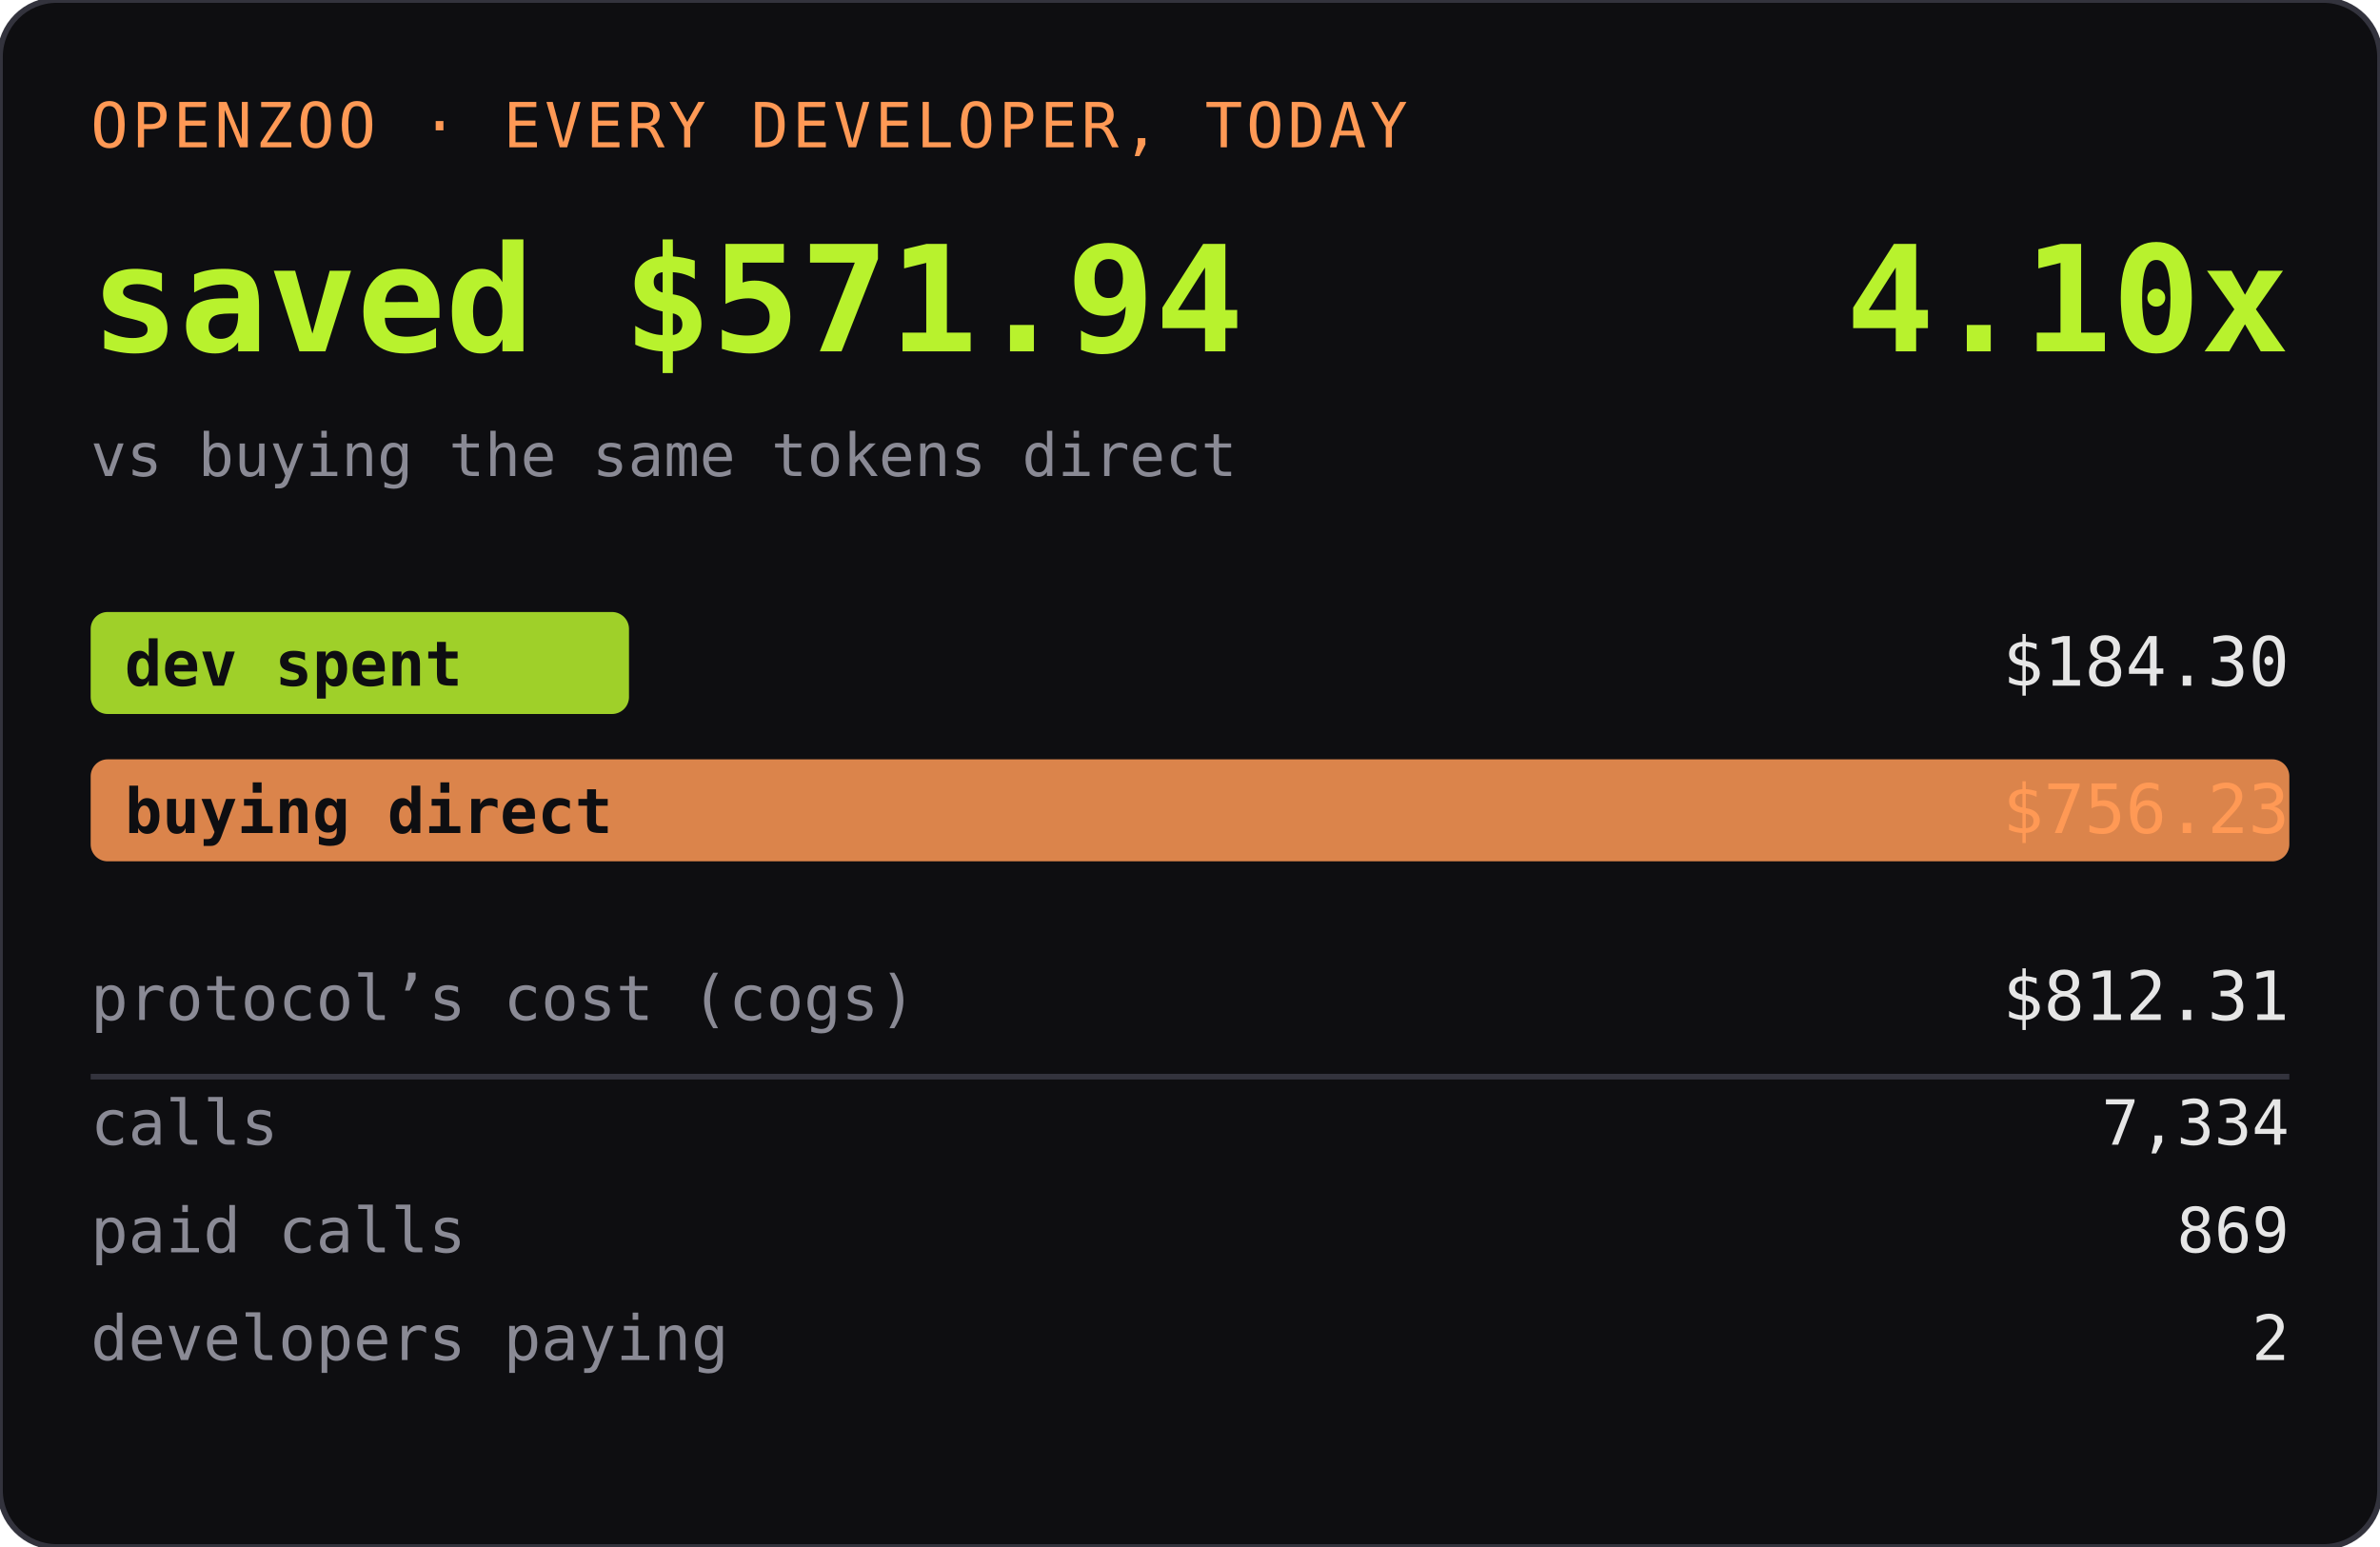
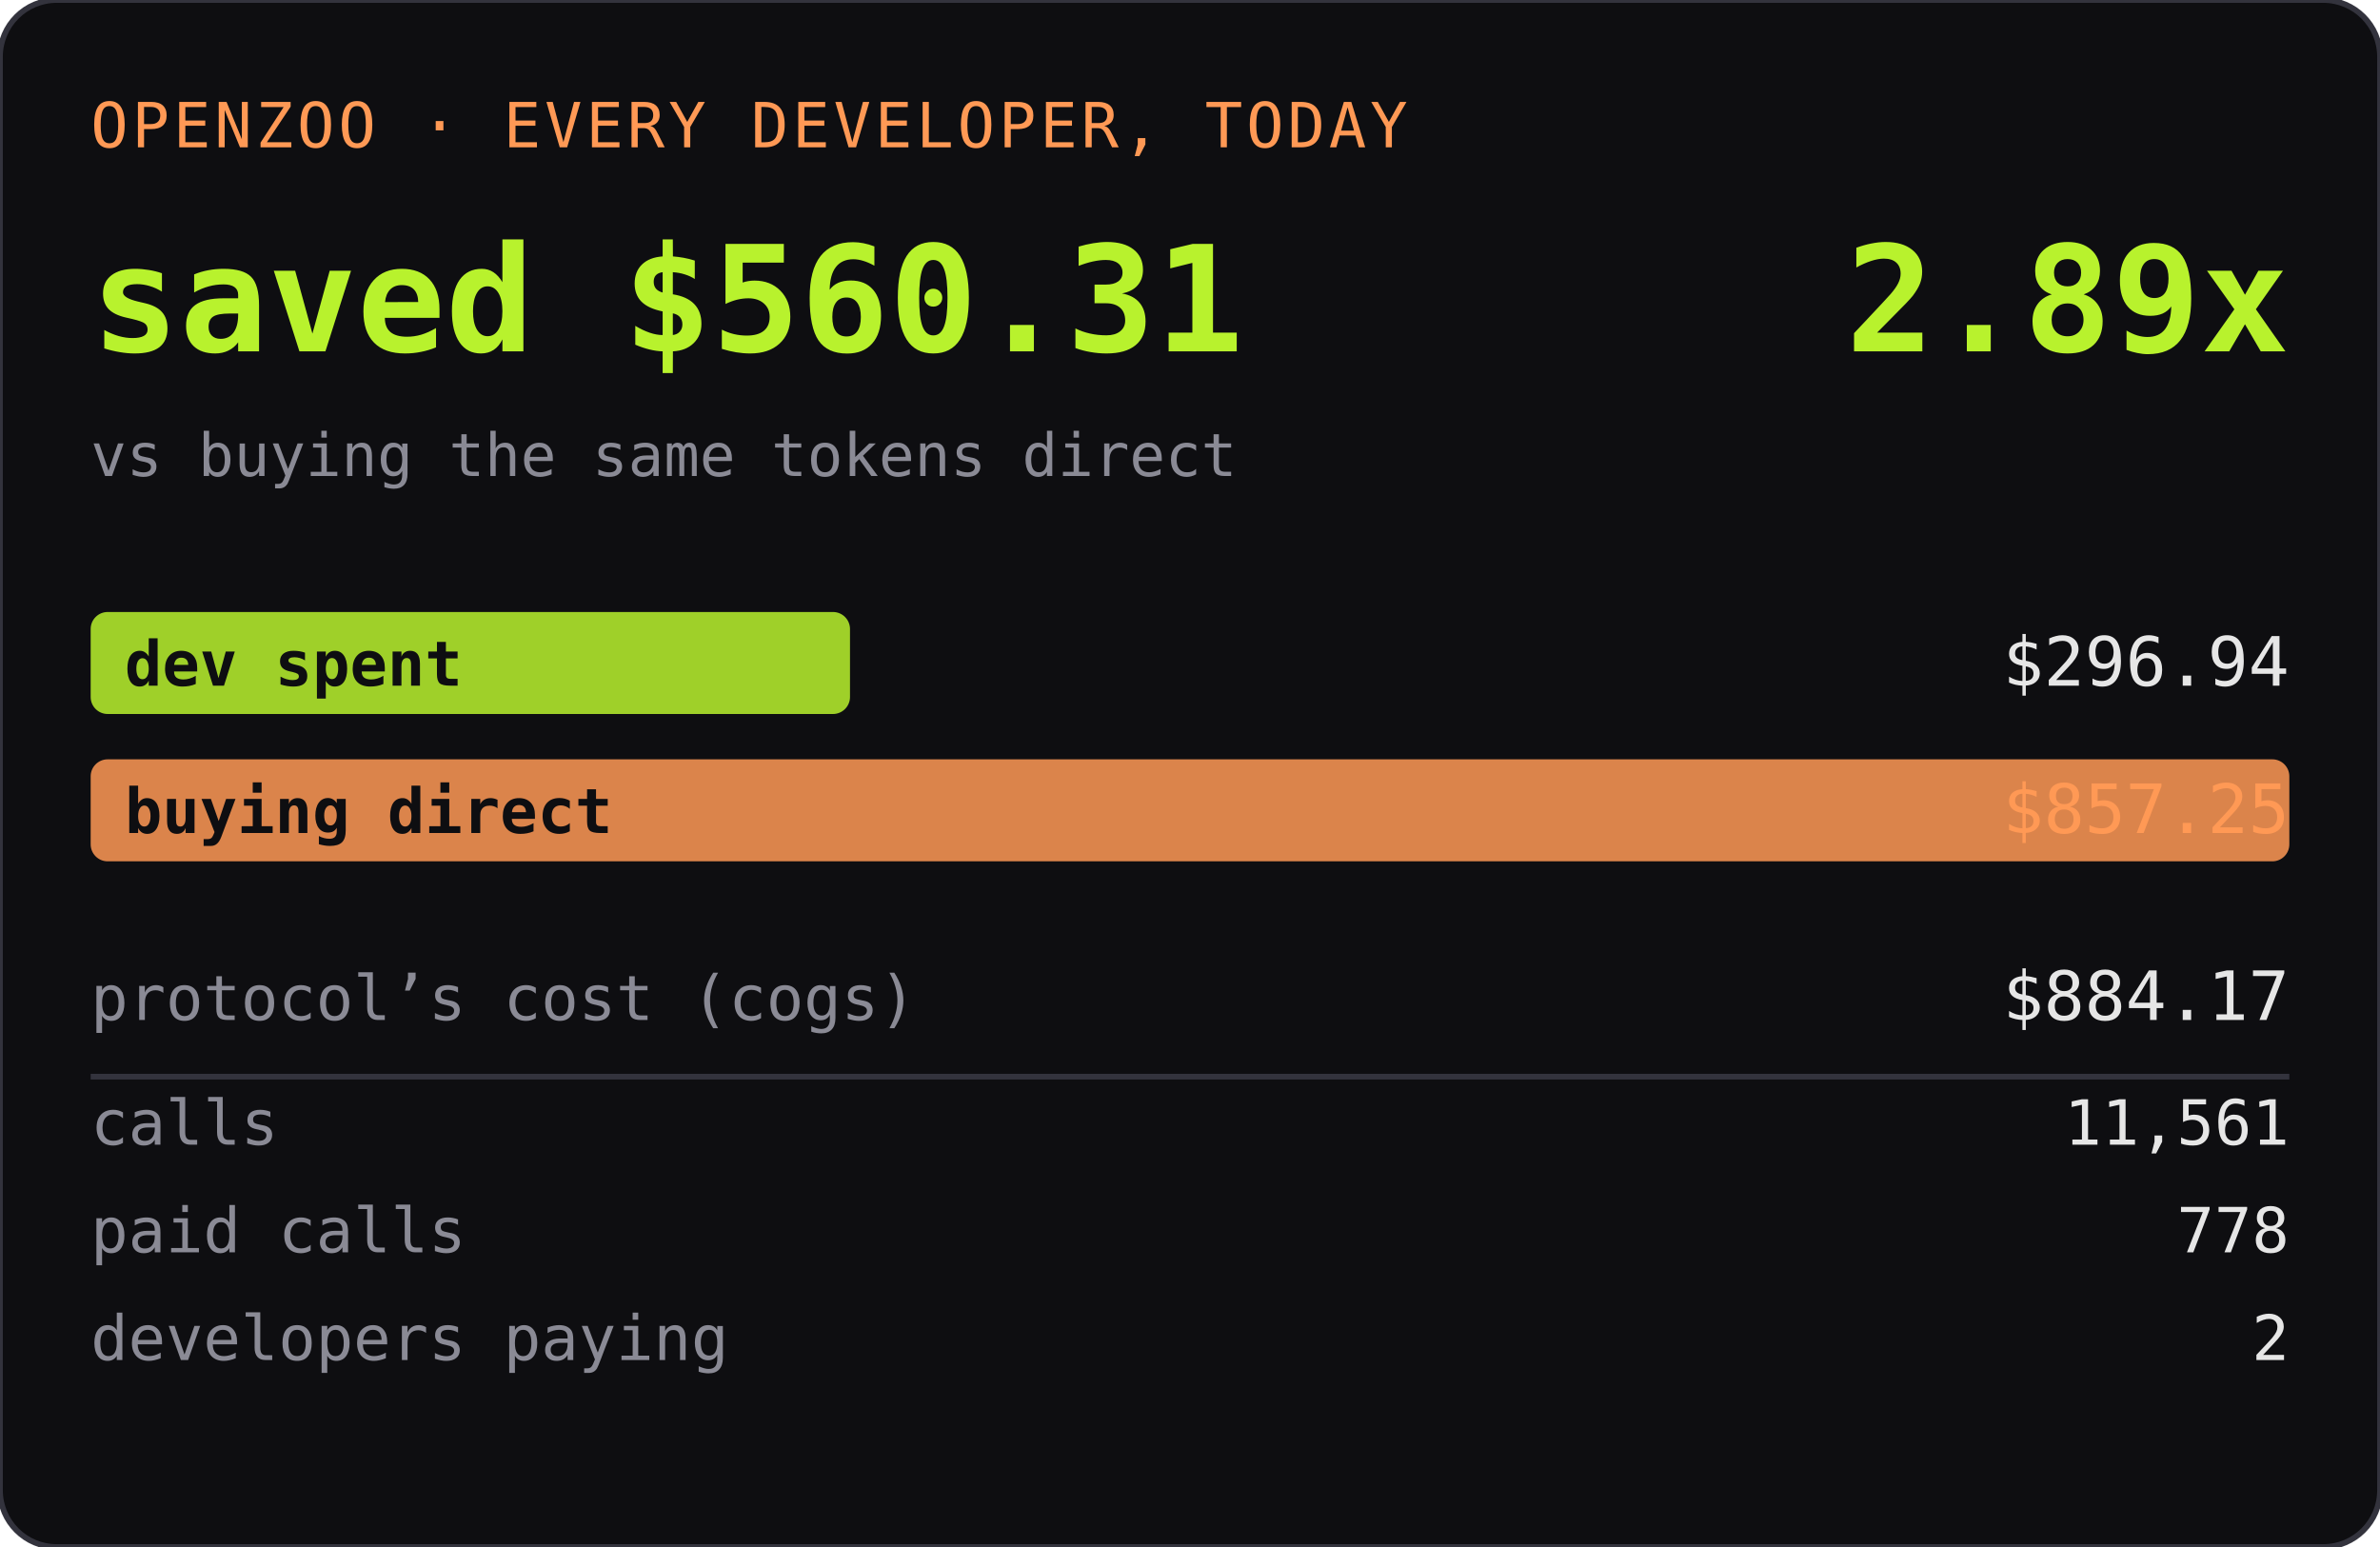
<svg xmlns="http://www.w3.org/2000/svg" width="420" height="273" role="img" aria-label="OPENZOO · EVERY DEVELOPER, TODAY">
  <rect width="420" height="273" rx="10" fill="#0e0e11" />
  <rect width="420" height="273" rx="10" fill="none" stroke="#33333d" />
  <text x="16" y="26" font-family="ui-monospace,SFMono-Regular,Menlo,monospace" font-size="11" fill="#ff9955" letter-spacing="0.06em">OPENZOO · EVERY DEVELOPER, TODAY</text>
-   <text x="16" y="62" font-family="ui-monospace,SFMono-Regular,Menlo,monospace" font-size="26" font-weight="600" fill="#b8f22d">saved $571.94</text>
-   <text x="404" y="62" text-anchor="end" font-family="ui-monospace,SFMono-Regular,Menlo,monospace" font-size="26" font-weight="600" fill="#b8f22d">4.10x</text>
+   <text x="16" y="62" font-family="ui-monospace,SFMono-Regular,Menlo,monospace" font-size="26" font-weight="600" fill="#b8f22d">saved $560.31</text>
+   <text x="404" y="62" text-anchor="end" font-family="ui-monospace,SFMono-Regular,Menlo,monospace" font-size="26" font-weight="600" fill="#b8f22d">2.89x</text>
  <text x="16" y="84" font-family="ui-monospace,SFMono-Regular,Menlo,monospace" font-size="10.5" fill="#8a8a95">vs buying the same tokens direct</text>
-   <rect x="16" y="108" width="95" height="18" rx="3" fill="#b8f22d" opacity="0.85" />
+   <rect x="16" y="108" width="134" height="18" rx="3" fill="#b8f22d" opacity="0.85" />
  <text x="22" y="121" font-family="ui-monospace,SFMono-Regular,Menlo,monospace" font-size="11" fill="#0e0e11" font-weight="600">dev spent</text>
-   <text x="404" y="121" text-anchor="end" font-family="ui-monospace,SFMono-Regular,Menlo,monospace" font-size="12" fill="#e6e6e6">$184.30</text>
+   <text x="404" y="121" text-anchor="end" font-family="ui-monospace,SFMono-Regular,Menlo,monospace" font-size="12" fill="#e6e6e6">$296.94</text>
  <rect x="16" y="134" width="388" height="18" rx="3" fill="#ff9955" opacity="0.85" />
  <text x="22" y="147" font-family="ui-monospace,SFMono-Regular,Menlo,monospace" font-size="11" fill="#0e0e11" font-weight="600">buying direct</text>
-   <text x="404" y="147" text-anchor="end" font-family="ui-monospace,SFMono-Regular,Menlo,monospace" font-size="12" fill="#ff9955">$756.23</text>
+   <text x="404" y="147" text-anchor="end" font-family="ui-monospace,SFMono-Regular,Menlo,monospace" font-size="12" fill="#ff9955">$857.25</text>
  <text x="16" y="180" font-family="ui-monospace,SFMono-Regular,Menlo,monospace" font-size="11" fill="#8a8a95">protocol’s cost (cogs)</text>
-   <text x="404" y="180" text-anchor="end" font-family="ui-monospace,SFMono-Regular,Menlo,monospace" font-size="12" fill="#e6e6e6">$812.31</text>
+   <text x="404" y="180" text-anchor="end" font-family="ui-monospace,SFMono-Regular,Menlo,monospace" font-size="12" fill="#e6e6e6">$884.17</text>
  <line x1="16" y1="190" x2="404" y2="190" stroke="#33333d" />
  <text x="16" y="202" font-family="ui-monospace,SFMono-Regular,Menlo,monospace" font-size="11" fill="#8a8a95">calls</text>
-   <text x="404" y="202" text-anchor="end" font-family="ui-monospace,SFMono-Regular,Menlo,monospace" font-size="11" fill="#e6e6e6">7,334</text>
+   <text x="404" y="202" text-anchor="end" font-family="ui-monospace,SFMono-Regular,Menlo,monospace" font-size="11" fill="#e6e6e6">11,561</text>
  <text x="16" y="221" font-family="ui-monospace,SFMono-Regular,Menlo,monospace" font-size="11" fill="#8a8a95">paid calls</text>
-   <text x="404" y="221" text-anchor="end" font-family="ui-monospace,SFMono-Regular,Menlo,monospace" font-size="11" fill="#e6e6e6">869</text>
+   <text x="404" y="221" text-anchor="end" font-family="ui-monospace,SFMono-Regular,Menlo,monospace" font-size="11" fill="#e6e6e6">778</text>
  <text x="16" y="240" font-family="ui-monospace,SFMono-Regular,Menlo,monospace" font-size="11" fill="#8a8a95">developers paying</text>
  <text x="404" y="240" text-anchor="end" font-family="ui-monospace,SFMono-Regular,Menlo,monospace" font-size="11" fill="#e6e6e6">2</text>
</svg>
